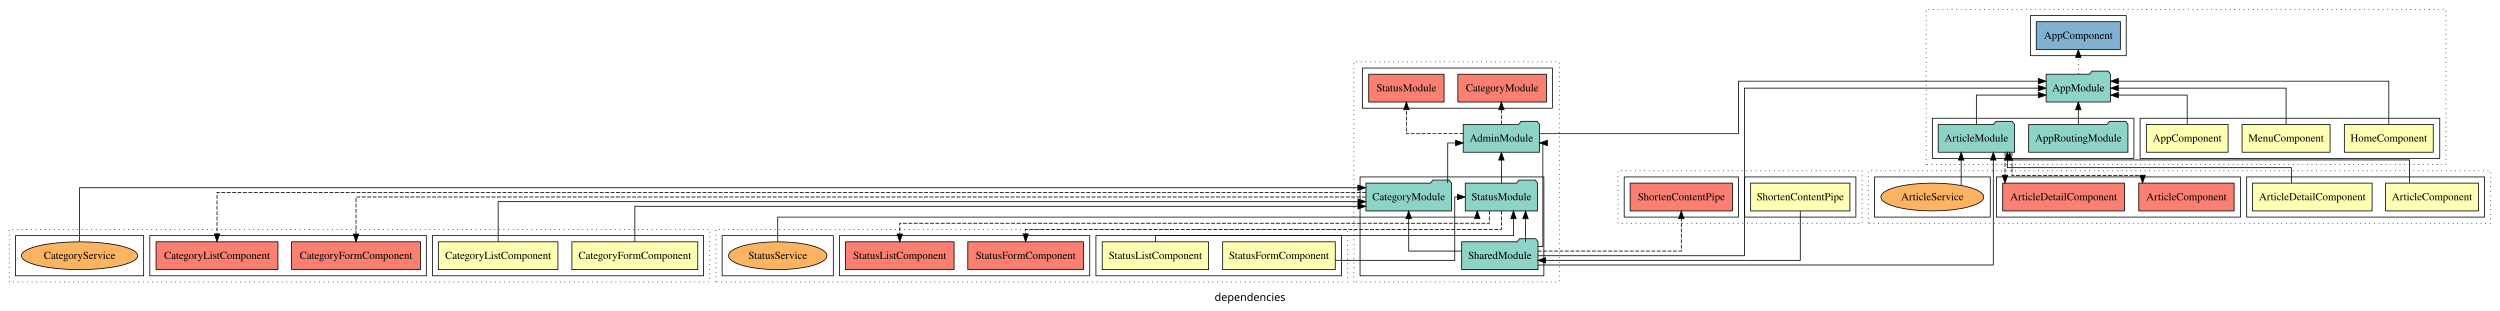
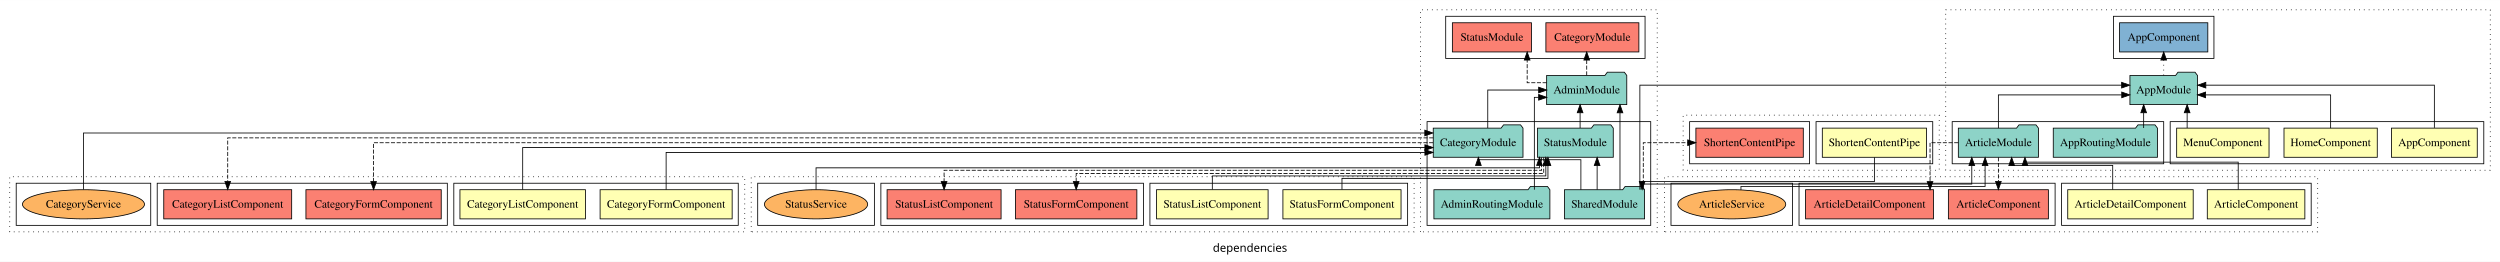
- <svg xmlns="http://www.w3.org/2000/svg" width="3237pt" height="402pt" viewBox="0.00 0.00 3237.00 401.80">
-   <g id="graph0" class="graph" transform="scale(1 1) rotate(0) translate(4 397.8)">
-     <polygon fill="white" stroke="transparent" points="-4,4 -4,-397.8 3233,-397.8 3233,4 -4,4" />
-     <text text-anchor="middle" x="1614.5" y="-8.2" font-family="sans-serif" font-size="14.00">dependencies</text>
+ <svg xmlns="http://www.w3.org/2000/svg" width="3085pt" height="323pt" viewBox="0.00 0.00 3085.00 322.80">
+   <g id="graph0" class="graph" transform="scale(1 1) rotate(0) translate(4 318.8)">
+     <polygon fill="white" stroke="transparent" points="-4,4 -4,-318.8 3081,-318.8 3081,4 -4,4" />
+     <text text-anchor="middle" x="1538.5" y="-8.2" font-family="sans-serif" font-size="14.00">dependencies</text>
    <g id="clust1" class="cluster">
-       <polygon fill="none" stroke="black" stroke-dasharray="1,5" points="1749,-32.8 1749,-317.8 2015,-317.8 2015,-32.8 1749,-32.8" />
+       <polygon fill="none" stroke="black" stroke-dasharray="1,5" points="1749,-32.8 1749,-306.8 2041,-306.8 2041,-32.8 1749,-32.8" />
    </g>
    <g id="clust3" class="cluster">
-       <polygon fill="none" stroke="black" points="1757,-40.8 1757,-168.8 1995,-168.8 1995,-40.8 1757,-40.8" />
+       <polygon fill="none" stroke="black" points="1757,-40.8 1757,-168.8 2033,-168.8 2033,-40.8 1757,-40.8" />
    </g>
    <g id="clust4" class="cluster">
-       <polygon fill="none" stroke="black" points="1760,-257.8 1760,-309.8 2006,-309.8 2006,-257.8 1760,-257.8" />
-     </g>
-     <g id="clust7" class="cluster">
-       <polygon fill="none" stroke="black" stroke-dasharray="1,5" points="2490,-184.8 2490,-385.8 3163,-385.8 3163,-184.8 2490,-184.8" />
-     </g>
-     <g id="clust8" class="cluster">
-       <polygon fill="none" stroke="black" points="2767,-192.8 2767,-244.8 3155,-244.8 3155,-192.8 2767,-192.8" />
-     </g>
-     <g id="clust12" class="cluster">
-       <polygon fill="none" stroke="black" points="2498,-192.8 2498,-244.8 2759,-244.8 2759,-192.8 2498,-192.8" />
+       <polygon fill="none" stroke="black" points="1780,-246.8 1780,-298.8 2026,-298.8 2026,-246.8 1780,-246.8" />
+     </g>
+     <g id="clust13" class="cluster">
+       <polygon fill="none" stroke="black" stroke-dasharray="1,5" points="2397,-108.8 2397,-306.8 3069,-306.8 3069,-108.8 2397,-108.8" />
    </g>
    <g id="clust14" class="cluster">
-       <polygon fill="none" stroke="black" points="2625,-325.8 2625,-377.8 2749,-377.8 2749,-325.8 2625,-325.8" />
-     </g>
-     <g id="clust22" class="cluster">
-       <polygon fill="none" stroke="black" stroke-dasharray="1,5" points="2415,-108.8 2415,-176.8 3221,-176.8 3221,-108.8 2415,-108.8" />
-     </g>
-     <g id="clust23" class="cluster">
-       <polygon fill="none" stroke="black" points="2905,-116.8 2905,-168.8 3213,-168.8 3213,-116.8 2905,-116.8" />
-     </g>
-     <g id="clust27" class="cluster">
-       <polygon fill="none" stroke="black" points="2581,-116.8 2581,-168.8 2897,-168.8 2897,-116.8 2581,-116.8" />
+       <polygon fill="none" stroke="black" points="2674,-116.8 2674,-168.8 3061,-168.8 3061,-116.8 2674,-116.8" />
+     </g>
+     <g id="clust18" class="cluster">
+       <polygon fill="none" stroke="black" points="2405,-116.8 2405,-168.8 2666,-168.8 2666,-116.8 2405,-116.8" />
+     </g>
+     <g id="clust20" class="cluster">
+       <polygon fill="none" stroke="black" points="2604,-246.8 2604,-298.8 2728,-298.8 2728,-246.8 2604,-246.8" />
+     </g>
+     <g id="clust28" class="cluster">
+       <polygon fill="none" stroke="black" stroke-dasharray="1,5" points="2050,-32.8 2050,-100.8 2856,-100.8 2856,-32.8 2050,-32.8" />
    </g>
    <g id="clust29" class="cluster">
-       <polygon fill="none" stroke="black" points="2423,-116.8 2423,-168.8 2573,-168.8 2573,-116.8 2423,-116.8" />
-     </g>
-     <g id="clust30" class="cluster">
+       <polygon fill="none" stroke="black" points="2540,-40.8 2540,-92.8 2848,-92.8 2848,-40.8 2540,-40.8" />
+     </g>
+     <g id="clust33" class="cluster">
+       <polygon fill="none" stroke="black" points="2216,-40.8 2216,-92.8 2532,-92.8 2532,-40.8 2216,-40.8" />
+     </g>
+     <g id="clust35" class="cluster">
+       <polygon fill="none" stroke="black" points="2058,-40.8 2058,-92.8 2208,-92.8 2208,-40.8 2058,-40.8" />
+     </g>
+     <g id="clust36" class="cluster">
      <polygon fill="none" stroke="black" stroke-dasharray="1,5" points="8,-32.8 8,-100.8 915,-100.8 915,-32.8 8,-32.8" />
    </g>
-     <g id="clust31" class="cluster">
+     <g id="clust37" class="cluster">
      <polygon fill="none" stroke="black" points="556,-40.8 556,-92.8 907,-92.8 907,-40.8 556,-40.8" />
    </g>
-     <g id="clust35" class="cluster">
+     <g id="clust41" class="cluster">
      <polygon fill="none" stroke="black" points="190,-40.8 190,-92.8 548,-92.8 548,-40.8 190,-40.8" />
    </g>
-     <g id="clust37" class="cluster">
+     <g id="clust43" class="cluster">
      <polygon fill="none" stroke="black" points="16,-40.8 16,-92.8 182,-92.8 182,-40.8 16,-40.8" />
    </g>
-     <g id="clust38" class="cluster">
-       <polygon fill="none" stroke="black" stroke-dasharray="1,5" points="2091,-108.8 2091,-176.8 2407,-176.8 2407,-108.8 2091,-108.8" />
-     </g>
-     <g id="clust39" class="cluster">
-       <polygon fill="none" stroke="black" points="2255,-116.8 2255,-168.8 2399,-168.8 2399,-116.8 2255,-116.8" />
-     </g>
-     <g id="clust42" class="cluster">
-       <polygon fill="none" stroke="black" points="2099,-116.8 2099,-168.8 2247,-168.8 2247,-116.8 2099,-116.8" />
+     <g id="clust44" class="cluster">
+       <polygon fill="none" stroke="black" stroke-dasharray="1,5" points="2073,-108.8 2073,-176.8 2389,-176.8 2389,-108.8 2073,-108.8" />
    </g>
    <g id="clust45" class="cluster">
+       <polygon fill="none" stroke="black" points="2237,-116.8 2237,-168.8 2381,-168.8 2381,-116.8 2237,-116.8" />
+     </g>
+     <g id="clust48" class="cluster">
+       <polygon fill="none" stroke="black" points="2081,-116.8 2081,-168.8 2229,-168.8 2229,-116.8 2081,-116.8" />
+     </g>
+     <g id="clust51" class="cluster">
      <polygon fill="none" stroke="black" stroke-dasharray="1,5" points="923,-32.8 923,-100.8 1741,-100.8 1741,-32.8 923,-32.8" />
    </g>
-     <g id="clust46" class="cluster">
+     <g id="clust52" class="cluster">
      <polygon fill="none" stroke="black" points="1415,-40.8 1415,-92.8 1733,-92.8 1733,-40.8 1415,-40.8" />
    </g>
-     <g id="clust50" class="cluster">
+     <g id="clust56" class="cluster">
      <polygon fill="none" stroke="black" points="1083,-40.8 1083,-92.8 1407,-92.8 1407,-40.8 1083,-40.8" />
    </g>
-     <g id="clust52" class="cluster">
+     <g id="clust58" class="cluster">
      <polygon fill="none" stroke="black" points="931,-40.8 931,-92.8 1075,-92.8 1075,-40.8 931,-40.8" />
    </g>
    <g id="node1" class="node">
+       <polygon fill="#8dd3c7" stroke="black" points="1908.56,-84.8 1905.56,-88.8 1884.56,-88.8 1881.56,-84.8 1765.44,-84.8 1765.44,-48.8 1908.56,-48.8 1908.56,-84.8" />
+       <text text-anchor="middle" x="1837" y="-62.6" font-family="Times,serif" font-size="14.00">AdminRoutingModule</text>
+     </g>
+     <g id="node5" class="node">
+       <polygon fill="#8dd3c7" stroke="black" points="2003.44,-225.8 2000.44,-229.8 1979.44,-229.8 1976.44,-225.8 1904.56,-225.8 1904.56,-189.8 2003.44,-189.8 2003.44,-225.8" />
+       <text text-anchor="middle" x="1954" y="-203.6" font-family="Times,serif" font-size="14.00">AdminModule</text>
+     </g>
+     <g id="edge1" class="edge">
+       <path fill="none" stroke="black" d="M1889.38,-84.88C1889.38,-121.03 1889.38,-198.8 1889.38,-198.8 1889.38,-198.8 1894.69,-198.8 1894.69,-198.8" />
+       <polygon fill="black" stroke="black" points="1894.69,-202.3 1904.69,-198.8 1894.69,-195.3 1894.69,-202.3" />
+     </g>
+     <g id="node2" class="node">
      <polygon fill="#8dd3c7" stroke="black" points="1875.37,-160.8 1872.37,-164.8 1851.37,-164.8 1848.37,-160.8 1764.63,-160.8 1764.63,-124.8 1875.37,-124.8 1875.37,-160.8" />
      <text text-anchor="middle" x="1820" y="-138.6" font-family="Times,serif" font-size="14.00">CategoryModule</text>
    </g>
-     <g id="node4" class="node">
-       <polygon fill="#8dd3c7" stroke="black" points="1989.44,-236.8 1986.44,-240.8 1965.44,-240.8 1962.44,-236.8 1890.56,-236.8 1890.56,-200.8 1989.44,-200.8 1989.44,-236.8" />
-       <text text-anchor="middle" x="1940" y="-214.6" font-family="Times,serif" font-size="14.00">AdminModule</text>
-     </g>
-     <g id="edge1" class="edge">
-       <path fill="none" stroke="black" d="M1870.53,-160.83C1870.53,-181.57 1870.53,-212.8 1870.53,-212.8 1870.53,-212.8 1880.63,-212.8 1880.63,-212.8" />
-       <polygon fill="black" stroke="black" points="1880.63,-216.3 1890.63,-212.8 1880.63,-209.3 1880.63,-216.3" />
-     </g>
-     <g id="node21" class="node">
+     <g id="edge2" class="edge">
+       <path fill="none" stroke="black" d="M1831.9,-160.91C1831.9,-180.14 1831.9,-207.8 1831.9,-207.8 1831.9,-207.8 1894.69,-207.8 1894.69,-207.8" />
+       <polygon fill="black" stroke="black" points="1894.69,-211.3 1904.69,-207.8 1894.69,-204.3 1894.69,-211.3" />
+     </g>
+     <g id="node22" class="node">
      <polygon fill="#fb8072" stroke="black" points="540.48,-84.8 373.52,-84.8 373.52,-48.8 540.48,-48.8 540.48,-84.8" />
      <text text-anchor="middle" x="457" y="-62.6" font-family="Times,serif" font-size="14.00">CategoryFormComponent </text>
    </g>
    <g id="edge23" class="edge">
      <path fill="none" stroke="black" stroke-dasharray="5,2" d="M1764.45,-142.8C1508.72,-142.8 457,-142.8 457,-142.8 457,-142.8 457,-94.81 457,-94.81" />
      <polygon fill="black" stroke="black" points="460.5,-94.81 457,-84.81 453.5,-94.81 460.5,-94.81" />
    </g>
-     <g id="node22" class="node">
+     <g id="node23" class="node">
      <polygon fill="#fb8072" stroke="black" points="355.93,-84.8 198.07,-84.8 198.07,-48.8 355.93,-48.8 355.93,-84.8" />
      <text text-anchor="middle" x="277" y="-62.6" font-family="Times,serif" font-size="14.00">CategoryListComponent </text>
    </g>
    <g id="edge24" class="edge">
      <path fill="none" stroke="black" stroke-dasharray="5,2" d="M1764.63,-148.8C1488.88,-148.8 277,-148.8 277,-148.8 277,-148.8 277,-95 277,-95" />
      <polygon fill="black" stroke="black" points="280.5,-95 277,-85 273.5,-95 280.5,-95" />
    </g>
-     <g id="node2" class="node">
-       <polygon fill="#8dd3c7" stroke="black" points="1987.42,-84.8 1984.42,-88.8 1963.42,-88.8 1960.42,-84.8 1888.58,-84.8 1888.58,-48.8 1987.42,-48.8 1987.42,-84.8" />
-       <text text-anchor="middle" x="1938" y="-62.6" font-family="Times,serif" font-size="14.00">SharedModule</text>
+     <g id="node3" class="node">
+       <polygon fill="#8dd3c7" stroke="black" points="2025.42,-84.8 2022.42,-88.8 2001.42,-88.8 1998.42,-84.8 1926.58,-84.8 1926.58,-48.8 2025.42,-48.8 2025.42,-84.8" />
+       <text text-anchor="middle" x="1976" y="-62.6" font-family="Times,serif" font-size="14.00">SharedModule</text>
    </g>
    <g id="edge22" class="edge">
-       <path fill="none" stroke="black" d="M1888.64,-72.8C1856.31,-72.8 1820,-72.8 1820,-72.8 1820,-72.8 1820,-114.77 1820,-114.77" />
-       <polygon fill="black" stroke="black" points="1816.5,-114.77 1820,-124.77 1823.5,-114.77 1816.5,-114.77" />
-     </g>
-     <g id="node3" class="node">
+       <path fill="none" stroke="black" d="M1946.82,-84.81C1946.82,-100.85 1946.82,-121.8 1946.82,-121.8 1946.82,-121.8 1820.33,-121.8 1820.33,-121.8 1820.33,-121.8 1820.33,-122.09 1820.33,-122.09" />
+       <polygon fill="black" stroke="black" points="1816.83,-114.72 1820.33,-124.72 1823.83,-114.72 1816.83,-114.72" />
+     </g>
+     <g id="node4" class="node">
      <polygon fill="#8dd3c7" stroke="black" points="1986.77,-160.8 1983.77,-164.8 1962.77,-164.8 1959.77,-160.8 1893.23,-160.8 1893.23,-124.8 1986.77,-124.8 1986.77,-160.8" />
      <text text-anchor="middle" x="1940" y="-138.6" font-family="Times,serif" font-size="14.00">StatusModule</text>
    </g>
    <g id="edge30" class="edge">
-       <path fill="none" stroke="black" d="M1971.26,-84.81C1971.26,-84.81 1971.26,-114.65 1971.26,-114.65" />
-       <polygon fill="black" stroke="black" points="1967.76,-114.65 1971.26,-124.65 1974.76,-114.65 1967.76,-114.65" />
-     </g>
-     <g id="edge2" class="edge">
-       <path fill="none" stroke="black" d="M1987.31,-78.8C1991.22,-78.8 1993.7,-78.8 1993.7,-78.8 1993.7,-78.8 1993.7,-212.8 1993.7,-212.8 1993.7,-212.8 1993.28,-212.8 1993.28,-212.8" />
-       <polygon fill="black" stroke="black" points="1999.49,-209.3 1989.49,-212.8 1999.49,-216.3 1999.49,-209.3" />
-     </g>
-     <g id="node10" class="node">
-       <polygon fill="#8dd3c7" stroke="black" points="2728.66,-301.8 2725.66,-305.8 2704.66,-305.8 2701.66,-301.8 2645.34,-301.8 2645.34,-265.8 2728.66,-265.8 2728.66,-301.8" />
-       <text text-anchor="middle" x="2687" y="-279.6" font-family="Times,serif" font-size="14.00">AppModule</text>
+       <path fill="none" stroke="black" d="M1966.85,-84.81C1966.85,-84.81 1966.85,-114.65 1966.85,-114.65" />
+       <polygon fill="black" stroke="black" points="1963.35,-114.65 1966.85,-124.65 1970.35,-114.65 1963.35,-114.65" />
+     </g>
+     <g id="edge3" class="edge">
+       <path fill="none" stroke="black" d="M1995.05,-84.94C1995.05,-84.94 1995.05,-179.73 1995.05,-179.73" />
+       <polygon fill="black" stroke="black" points="1991.55,-179.72 1995.05,-189.73 1998.55,-179.73 1991.55,-179.72" />
+     </g>
+     <g id="node11" class="node">
+       <polygon fill="#8dd3c7" stroke="black" points="2707.66,-225.8 2704.66,-229.8 2683.66,-229.8 2680.66,-225.8 2624.34,-225.8 2624.34,-189.8 2707.66,-189.8 2707.66,-225.8" />
+       <text text-anchor="middle" x="2666" y="-203.6" font-family="Times,serif" font-size="14.00">AppModule</text>
    </g>
    <g id="edge12" class="edge">
-       <path fill="none" stroke="black" d="M1987.5,-66.8C2076.59,-66.8 2254.79,-66.8 2254.79,-66.8 2254.79,-66.8 2254.79,-283.8 2254.79,-283.8 2254.79,-283.8 2635.17,-283.8 2635.17,-283.8" />
-       <polygon fill="black" stroke="black" points="2635.17,-287.3 2645.17,-283.8 2635.17,-280.3 2635.17,-287.3" />
-     </g>
-     <g id="node12" class="node">
-       <polygon fill="#8dd3c7" stroke="black" points="2604.42,-236.8 2601.42,-240.8 2580.42,-240.8 2577.42,-236.8 2505.58,-236.8 2505.58,-200.8 2604.42,-200.8 2604.42,-236.8" />
-       <text text-anchor="middle" x="2555" y="-214.6" font-family="Times,serif" font-size="14.00">ArticleModule</text>
+       <path fill="none" stroke="black" d="M2019.59,-84.83C2019.59,-124.08 2019.59,-213.8 2019.59,-213.8 2019.59,-213.8 2614.09,-213.8 2614.09,-213.8" />
+       <polygon fill="black" stroke="black" points="2614.09,-217.3 2624.09,-213.8 2614.09,-210.3 2614.09,-217.3" />
+     </g>
+     <g id="node13" class="node">
+       <polygon fill="#8dd3c7" stroke="black" points="2511.42,-160.8 2508.42,-164.8 2487.42,-164.8 2484.42,-160.8 2412.58,-160.8 2412.58,-124.8 2511.42,-124.8 2511.42,-160.8" />
+       <text text-anchor="middle" x="2462" y="-138.6" font-family="Times,serif" font-size="14.00">ArticleModule</text>
    </g>
    <g id="edge16" class="edge">
-       <path fill="none" stroke="black" d="M1987.34,-54.8C2137.2,-54.8 2576.92,-54.8 2576.92,-54.8 2576.92,-54.8 2576.92,-190.62 2576.92,-190.62" />
-       <polygon fill="black" stroke="black" points="2573.42,-190.62 2576.92,-200.62 2580.42,-190.62 2573.42,-190.62" />
-     </g>
-     <g id="node25" class="node">
-       <polygon fill="#fb8072" stroke="black" points="2239.27,-160.8 2106.73,-160.8 2106.73,-124.8 2239.27,-124.8 2239.27,-160.8" />
-       <text text-anchor="middle" x="2173" y="-138.6" font-family="Times,serif" font-size="14.00">ShortenContentPipe </text>
+       <path fill="none" stroke="black" d="M2020.99,-84.97C2020.99,-88.85 2020.99,-91.8 2020.99,-91.8 2020.99,-91.8 2429.19,-91.8 2429.19,-91.8 2429.19,-91.8 2429.19,-114.68 2429.19,-114.68" />
+       <polygon fill="black" stroke="black" points="2425.69,-114.68 2429.19,-124.68 2432.69,-114.68 2425.69,-114.68" />
+     </g>
+     <g id="node26" class="node">
+       <polygon fill="#fb8072" stroke="black" points="2221.27,-160.8 2088.73,-160.8 2088.73,-124.8 2221.27,-124.8 2221.27,-160.8" />
+       <text text-anchor="middle" x="2155" y="-138.6" font-family="Times,serif" font-size="14.00">ShortenContentPipe </text>
    </g>
    <g id="edge27" class="edge">
-       <path fill="none" stroke="black" stroke-dasharray="5,2" d="M1987.26,-72.8C2056.17,-72.8 2173,-72.8 2173,-72.8 2173,-72.8 2173,-114.77 2173,-114.77" />
-       <polygon fill="black" stroke="black" points="2169.5,-114.77 2173,-124.77 2176.5,-114.77 2169.5,-114.77" />
-     </g>
-     <g id="edge3" class="edge">
-       <path fill="none" stroke="black" d="M1940,-160.81C1940,-160.81 1940,-190.65 1940,-190.65" />
-       <polygon fill="black" stroke="black" points="1936.5,-190.65 1940,-200.65 1943.5,-190.65 1936.5,-190.65" />
-     </g>
-     <g id="node28" class="node">
+       <path fill="none" stroke="black" stroke-dasharray="5,2" d="M2023.81,-84.81C2023.81,-107.29 2023.81,-142.8 2023.81,-142.8 2023.81,-142.8 2078.63,-142.8 2078.63,-142.8" />
+       <polygon fill="black" stroke="black" points="2078.63,-146.3 2088.63,-142.8 2078.63,-139.3 2078.63,-146.3" />
+     </g>
+     <g id="edge4" class="edge">
+       <path fill="none" stroke="black" d="M1945.83,-160.91C1945.83,-160.91 1945.83,-179.79 1945.83,-179.79" />
+       <polygon fill="black" stroke="black" points="1942.33,-179.79 1945.83,-189.79 1949.33,-179.79 1942.33,-179.79" />
+     </g>
+     <g id="node29" class="node">
      <polygon fill="#fb8072" stroke="black" points="1398.89,-84.8 1249.11,-84.8 1249.11,-48.8 1398.89,-48.8 1398.89,-84.8" />
      <text text-anchor="middle" x="1324" y="-62.6" font-family="Times,serif" font-size="14.00">StatusFormComponent </text>
    </g>
    <g id="edge31" class="edge">
-       <path fill="none" stroke="black" stroke-dasharray="5,2" d="M1940,-124.74C1940,-113.36 1940,-100.8 1940,-100.8 1940,-100.8 1324,-100.8 1324,-100.8 1324,-100.8 1324,-94.99 1324,-94.99" />
-       <polygon fill="black" stroke="black" points="1327.5,-94.99 1324,-84.99 1320.5,-94.99 1327.5,-94.99" />
-     </g>
-     <g id="node29" class="node">
+       <path fill="none" stroke="black" stroke-dasharray="5,2" d="M1900.95,-124.69C1900.95,-114.9 1900.95,-104.8 1900.95,-104.8 1900.95,-104.8 1324,-104.8 1324,-104.8 1324,-104.8 1324,-94.91 1324,-94.91" />
+       <polygon fill="black" stroke="black" points="1327.5,-94.91 1324,-84.91 1320.5,-94.91 1327.5,-94.91" />
+     </g>
+     <g id="node30" class="node">
      <polygon fill="#fb8072" stroke="black" points="1231.33,-84.8 1090.67,-84.8 1090.67,-48.8 1231.33,-48.8 1231.33,-84.8" />
      <text text-anchor="middle" x="1161" y="-62.6" font-family="Times,serif" font-size="14.00">StatusListComponent </text>
    </g>
    <g id="edge32" class="edge">
-       <path fill="none" stroke="black" stroke-dasharray="5,2" d="M1924.37,-124.61C1924.37,-116.52 1924.37,-108.8 1924.37,-108.8 1924.37,-108.8 1161,-108.8 1161,-108.8 1161,-108.8 1161,-94.86 1161,-94.86" />
+       <path fill="none" stroke="black" stroke-dasharray="5,2" d="M1898.33,-124.61C1898.33,-116.52 1898.33,-108.8 1898.33,-108.8 1898.33,-108.8 1161,-108.8 1161,-108.8 1161,-108.8 1161,-94.86 1161,-94.86" />
      <polygon fill="black" stroke="black" points="1164.5,-94.86 1161,-84.86 1157.5,-94.86 1164.5,-94.86" />
    </g>
-     <g id="node5" class="node">
-       <polygon fill="#fb8072" stroke="black" points="1998.37,-301.8 1883.63,-301.8 1883.63,-265.8 1998.37,-265.8 1998.37,-301.8" />
-       <text text-anchor="middle" x="1941" y="-279.6" font-family="Times,serif" font-size="14.00">CategoryModule </text>
-     </g>
-     <g id="edge4" class="edge">
-       <path fill="none" stroke="black" stroke-dasharray="5,2" d="M1940,-236.91C1940,-236.91 1940,-255.79 1940,-255.79" />
-       <polygon fill="black" stroke="black" points="1936.5,-255.79 1940,-265.79 1943.5,-255.79 1936.5,-255.79" />
-     </g>
    <g id="node6" class="node">
-       <polygon fill="#fb8072" stroke="black" points="1865.77,-301.8 1768.23,-301.8 1768.23,-265.8 1865.77,-265.8 1865.77,-301.8" />
-       <text text-anchor="middle" x="1817" y="-279.6" font-family="Times,serif" font-size="14.00">StatusModule </text>
+       <polygon fill="#fb8072" stroke="black" points="2018.37,-290.8 1903.63,-290.8 1903.63,-254.8 2018.37,-254.8 2018.37,-290.8" />
+       <text text-anchor="middle" x="1961" y="-268.6" font-family="Times,serif" font-size="14.00">CategoryModule </text>
    </g>
    <g id="edge5" class="edge">
-       <path fill="none" stroke="black" stroke-dasharray="5,2" d="M1890.68,-224.8C1856.46,-224.8 1817,-224.8 1817,-224.8 1817,-224.8 1817,-255.78 1817,-255.78" />
-       <polygon fill="black" stroke="black" points="1813.5,-255.78 1817,-265.78 1820.5,-255.78 1813.5,-255.78" />
+       <path fill="none" stroke="black" stroke-dasharray="5,2" d="M1954,-225.91C1954,-225.91 1954,-244.79 1954,-244.79" />
+       <polygon fill="black" stroke="black" points="1950.5,-244.79 1954,-254.79 1957.5,-244.79 1950.5,-244.79" />
+     </g>
+     <g id="node7" class="node">
+       <polygon fill="#fb8072" stroke="black" points="1885.77,-290.8 1788.23,-290.8 1788.23,-254.8 1885.77,-254.8 1885.77,-290.8" />
+       <text text-anchor="middle" x="1837" y="-268.6" font-family="Times,serif" font-size="14.00">StatusModule </text>
+     </g>
+     <g id="edge6" class="edge">
+       <path fill="none" stroke="black" stroke-dasharray="5,2" d="M1904.59,-216.8C1891.3,-216.8 1880.53,-216.8 1880.53,-216.8 1880.53,-216.8 1880.53,-244.77 1880.53,-244.77" />
+       <polygon fill="black" stroke="black" points="1877.03,-244.77 1880.53,-254.77 1884.03,-244.77 1877.03,-244.77" />
+     </g>
+     <g id="node8" class="node">
+       <polygon fill="#ffffb3" stroke="black" points="3052.94,-160.8 2947.06,-160.8 2947.06,-124.8 3052.94,-124.8 3052.94,-160.8" />
+       <text text-anchor="middle" x="3000" y="-138.6" font-family="Times,serif" font-size="14.00">AppComponent</text>
+     </g>
+     <g id="edge7" class="edge">
+       <path fill="none" stroke="black" d="M3000,-161.08C3000,-182.12 3000,-213.8 3000,-213.8 3000,-213.8 2717.96,-213.8 2717.96,-213.8" />
+       <polygon fill="black" stroke="black" points="2717.96,-210.3 2707.96,-213.8 2717.96,-217.3 2717.96,-210.3" />
+     </g>
+     <g id="node9" class="node">
+       <polygon fill="#ffffb3" stroke="black" points="2929.55,-160.8 2814.45,-160.8 2814.45,-124.8 2929.55,-124.8 2929.55,-160.8" />
+       <text text-anchor="middle" x="2872" y="-138.6" font-family="Times,serif" font-size="14.00">HomeComponent</text>
+     </g>
+     <g id="edge8" class="edge">
+       <path fill="none" stroke="black" d="M2872,-160.82C2872,-178.17 2872,-201.8 2872,-201.8 2872,-201.8 2717.69,-201.8 2717.69,-201.8" />
+       <polygon fill="black" stroke="black" points="2717.69,-198.3 2707.69,-201.8 2717.69,-205.3 2717.69,-198.3" />
+     </g>
+     <g id="node10" class="node">
+       <polygon fill="#ffffb3" stroke="black" points="2795.99,-160.8 2682.01,-160.8 2682.01,-124.8 2795.99,-124.8 2795.99,-160.8" />
+       <text text-anchor="middle" x="2739" y="-138.6" font-family="Times,serif" font-size="14.00">MenuComponent</text>
    </g>
    <g id="edge9" class="edge">
-       <path fill="none" stroke="black" d="M1989.32,-224.8C2076.09,-224.8 2246.96,-224.8 2246.96,-224.8 2246.96,-224.8 2246.96,-292.8 2246.96,-292.8 2246.96,-292.8 2635.21,-292.8 2635.21,-292.8" />
-       <polygon fill="black" stroke="black" points="2635.21,-296.3 2645.21,-292.8 2635.21,-289.3 2635.21,-296.3" />
-     </g>
-     <g id="node7" class="node">
-       <polygon fill="#ffffb3" stroke="black" points="2880.94,-236.8 2775.06,-236.8 2775.06,-200.8 2880.94,-200.8 2880.94,-236.8" />
-       <text text-anchor="middle" x="2828" y="-214.6" font-family="Times,serif" font-size="14.00">AppComponent</text>
-     </g>
-     <g id="edge6" class="edge">
-       <path fill="none" stroke="black" d="M2828,-236.83C2828,-253.2 2828,-274.8 2828,-274.8 2828,-274.8 2738.92,-274.8 2738.92,-274.8" />
-       <polygon fill="black" stroke="black" points="2738.92,-271.3 2728.92,-274.8 2738.92,-278.3 2738.92,-271.3" />
-     </g>
-     <g id="node8" class="node">
-       <polygon fill="#ffffb3" stroke="black" points="3146.55,-236.8 3031.45,-236.8 3031.45,-200.8 3146.55,-200.8 3146.55,-236.8" />
-       <text text-anchor="middle" x="3089" y="-214.6" font-family="Times,serif" font-size="14.00">HomeComponent</text>
-     </g>
-     <g id="edge7" class="edge">
-       <path fill="none" stroke="black" d="M3089,-237.09C3089,-259.01 3089,-292.8 3089,-292.8 3089,-292.8 2738.88,-292.8 2738.88,-292.8" />
-       <polygon fill="black" stroke="black" points="2738.88,-289.3 2728.88,-292.8 2738.88,-296.3 2738.88,-289.3" />
-     </g>
-     <g id="node9" class="node">
-       <polygon fill="#ffffb3" stroke="black" points="3012.99,-236.8 2899.01,-236.8 2899.01,-200.8 3012.99,-200.8 3012.99,-236.8" />
-       <text text-anchor="middle" x="2956" y="-214.6" font-family="Times,serif" font-size="14.00">MenuComponent</text>
-     </g>
-     <g id="edge8" class="edge">
-       <path fill="none" stroke="black" d="M2956,-236.91C2956,-256.14 2956,-283.8 2956,-283.8 2956,-283.8 2738.74,-283.8 2738.74,-283.8" />
-       <polygon fill="black" stroke="black" points="2738.74,-280.3 2728.74,-283.8 2738.74,-287.3 2738.74,-280.3" />
-     </g>
-     <g id="node13" class="node">
-       <polygon fill="#80b1d3" stroke="black" points="2741.44,-369.8 2632.56,-369.8 2632.56,-333.8 2741.44,-333.8 2741.44,-369.8" />
-       <text text-anchor="middle" x="2687" y="-347.6" font-family="Times,serif" font-size="14.00">AppComponent </text>
+       <path fill="none" stroke="black" d="M2694.92,-160.91C2694.92,-160.91 2694.92,-179.79 2694.92,-179.79" />
+       <polygon fill="black" stroke="black" points="2691.42,-179.79 2694.92,-189.79 2698.42,-179.79 2691.42,-179.79" />
+     </g>
+     <g id="node14" class="node">
+       <polygon fill="#80b1d3" stroke="black" points="2720.44,-290.8 2611.56,-290.8 2611.56,-254.8 2720.44,-254.8 2720.44,-290.8" />
+       <text text-anchor="middle" x="2666" y="-268.6" font-family="Times,serif" font-size="14.00">AppComponent </text>
    </g>
    <g id="edge13" class="edge">
-       <path fill="none" stroke="black" stroke-dasharray="1,5" d="M2687,-302.02C2687,-302.02 2687,-323.53 2687,-323.53" />
-       <polygon fill="black" stroke="black" points="2683.5,-323.53 2687,-333.53 2690.5,-323.53 2683.5,-323.53" />
-     </g>
-     <g id="node11" class="node">
-       <polygon fill="#8dd3c7" stroke="black" points="2751.27,-236.8 2748.27,-240.8 2727.27,-240.8 2724.27,-236.8 2622.73,-236.8 2622.73,-200.8 2751.27,-200.8 2751.27,-236.8" />
-       <text text-anchor="middle" x="2687" y="-214.6" font-family="Times,serif" font-size="14.00">AppRoutingModule</text>
+       <path fill="none" stroke="black" stroke-dasharray="1,5" d="M2666,-225.91C2666,-225.91 2666,-244.79 2666,-244.79" />
+       <polygon fill="black" stroke="black" points="2662.5,-244.79 2666,-254.79 2669.5,-244.79 2662.5,-244.79" />
+     </g>
+     <g id="node12" class="node">
+       <polygon fill="#8dd3c7" stroke="black" points="2658.27,-160.8 2655.27,-164.8 2634.27,-164.8 2631.27,-160.8 2529.73,-160.8 2529.73,-124.8 2658.27,-124.8 2658.27,-160.8" />
+       <text text-anchor="middle" x="2594" y="-138.6" font-family="Times,serif" font-size="14.00">AppRoutingModule</text>
    </g>
    <g id="edge10" class="edge">
-       <path fill="none" stroke="black" d="M2687,-236.91C2687,-236.91 2687,-255.79 2687,-255.79" />
-       <polygon fill="black" stroke="black" points="2683.5,-255.79 2687,-265.79 2690.5,-255.79 2683.5,-255.79" />
+       <path fill="none" stroke="black" d="M2641.28,-160.91C2641.28,-160.91 2641.28,-179.79 2641.28,-179.79" />
+       <polygon fill="black" stroke="black" points="2637.78,-179.79 2641.28,-189.79 2644.78,-179.79 2637.78,-179.79" />
    </g>
    <g id="edge11" class="edge">
-       <path fill="none" stroke="black" d="M2555,-236.83C2555,-253.2 2555,-274.8 2555,-274.8 2555,-274.8 2635.23,-274.8 2635.23,-274.8" />
-       <polygon fill="black" stroke="black" points="2635.23,-278.3 2645.23,-274.8 2635.23,-271.3 2635.23,-278.3" />
+       <path fill="none" stroke="black" d="M2462,-160.82C2462,-178.17 2462,-201.8 2462,-201.8 2462,-201.8 2614.23,-201.8 2614.23,-201.8" />
+       <polygon fill="black" stroke="black" points="2614.23,-205.3 2624.23,-201.8 2614.23,-198.3 2614.23,-205.3" />
+     </g>
+     <g id="node17" class="node">
+       <polygon fill="#fb8072" stroke="black" points="2523.7,-84.8 2400.3,-84.8 2400.3,-48.8 2523.7,-48.8 2523.7,-84.8" />
+       <text text-anchor="middle" x="2462" y="-62.6" font-family="Times,serif" font-size="14.00">ArticleComponent </text>
+     </g>
+     <g id="edge17" class="edge">
+       <path fill="none" stroke="black" stroke-dasharray="5,2" d="M2462,-124.79C2462,-124.79 2462,-94.95 2462,-94.95" />
+       <polygon fill="black" stroke="black" points="2465.5,-94.95 2462,-84.95 2458.5,-94.95 2465.5,-94.95" />
+     </g>
+     <g id="node18" class="node">
+       <polygon fill="#fb8072" stroke="black" points="2381.91,-84.8 2224.09,-84.8 2224.09,-48.8 2381.91,-48.8 2381.91,-84.8" />
+       <text text-anchor="middle" x="2303" y="-62.6" font-family="Times,serif" font-size="14.00">ArticleDetailComponent </text>
+     </g>
+     <g id="edge18" class="edge">
+       <path fill="none" stroke="black" stroke-dasharray="5,2" d="M2412.46,-142.8C2394.1,-142.8 2377.67,-142.8 2377.67,-142.8 2377.67,-142.8 2377.67,-94.81 2377.67,-94.81" />
+       <polygon fill="black" stroke="black" points="2381.17,-94.81 2377.67,-84.81 2374.17,-94.81 2381.17,-94.81" />
+     </g>
+     <g id="node15" class="node">
+       <polygon fill="#ffffb3" stroke="black" points="2840.2,-84.8 2719.8,-84.8 2719.8,-48.8 2840.2,-48.8 2840.2,-84.8" />
+       <text text-anchor="middle" x="2780" y="-62.6" font-family="Times,serif" font-size="14.00">ArticleComponent</text>
+     </g>
+     <g id="edge14" class="edge">
+       <path fill="none" stroke="black" d="M2757.95,-84.99C2757.95,-99.98 2757.95,-118.8 2757.95,-118.8 2757.95,-118.8 2494.81,-118.8 2494.81,-118.8 2494.81,-118.8 2494.81,-119.38 2494.81,-119.38" />
+       <polygon fill="black" stroke="black" points="2491.31,-114.61 2494.81,-124.61 2498.31,-114.61 2491.31,-114.61" />
    </g>
    <g id="node16" class="node">
-       <polygon fill="#fb8072" stroke="black" points="2888.7,-160.8 2765.3,-160.8 2765.3,-124.8 2888.7,-124.8 2888.7,-160.8" />
-       <text text-anchor="middle" x="2827" y="-138.6" font-family="Times,serif" font-size="14.00">ArticleComponent </text>
-     </g>
-     <g id="edge17" class="edge">
-       <path fill="none" stroke="black" stroke-dasharray="5,2" d="M2601.18,-200.65C2601.18,-187.06 2601.18,-170.8 2601.18,-170.8 2601.18,-170.8 2770.22,-170.8 2770.22,-170.8 2770.22,-170.8 2770.22,-169.82 2770.22,-169.82" />
-       <polygon fill="black" stroke="black" points="2773.72,-171.01 2770.22,-161.01 2766.72,-171.01 2773.72,-171.01" />
-     </g>
-     <g id="node17" class="node">
-       <polygon fill="#fb8072" stroke="black" points="2746.91,-160.8 2589.09,-160.8 2589.09,-124.8 2746.91,-124.8 2746.91,-160.8" />
-       <text text-anchor="middle" x="2668" y="-138.6" font-family="Times,serif" font-size="14.00">ArticleDetailComponent </text>
-     </g>
-     <g id="edge18" class="edge">
-       <path fill="none" stroke="black" stroke-dasharray="5,2" d="M2592.08,-200.79C2592.08,-200.79 2592.08,-170.95 2592.08,-170.95" />
-       <polygon fill="black" stroke="black" points="2595.58,-170.95 2592.08,-160.95 2588.58,-170.95 2595.58,-170.95" />
-     </g>
-     <g id="node14" class="node">
-       <polygon fill="#ffffb3" stroke="black" points="3205.2,-160.8 3084.8,-160.8 3084.8,-124.8 3205.2,-124.8 3205.2,-160.8" />
-       <text text-anchor="middle" x="3145" y="-138.6" font-family="Times,serif" font-size="14.00">ArticleComponent</text>
-     </g>
-     <g id="edge14" class="edge">
-       <path fill="none" stroke="black" d="M3115.84,-160.95C3115.84,-174.54 3115.84,-190.8 3115.84,-190.8 3115.84,-190.8 2598.14,-190.8 2598.14,-190.8 2598.14,-190.8 2598.14,-191.78 2598.14,-191.78" />
-       <polygon fill="black" stroke="black" points="2594.64,-190.59 2598.14,-200.59 2601.64,-190.59 2594.64,-190.59" />
-     </g>
-     <g id="node15" class="node">
-       <polygon fill="#ffffb3" stroke="black" points="3067.41,-160.8 2912.59,-160.8 2912.59,-124.8 3067.41,-124.8 3067.41,-160.8" />
-       <text text-anchor="middle" x="2990" y="-138.6" font-family="Times,serif" font-size="14.00">ArticleDetailComponent</text>
+       <polygon fill="#ffffb3" stroke="black" points="2702.41,-84.8 2547.59,-84.8 2547.59,-48.8 2702.41,-48.8 2702.41,-84.8" />
+       <text text-anchor="middle" x="2625" y="-62.6" font-family="Times,serif" font-size="14.00">ArticleDetailComponent</text>
    </g>
    <g id="edge15" class="edge">
-       <path fill="none" stroke="black" d="M2962.9,-160.91C2962.9,-170.7 2962.9,-180.8 2962.9,-180.8 2962.9,-180.8 2595.11,-180.8 2595.11,-180.8 2595.11,-180.8 2595.11,-190.69 2595.11,-190.69" />
-       <polygon fill="black" stroke="black" points="2591.61,-190.69 2595.11,-200.69 2598.61,-190.69 2591.61,-190.69" />
-     </g>
-     <g id="node18" class="node">
-       <ellipse fill="#fdb462" stroke="black" cx="2498" cy="-142.8" rx="66.61" ry="18" />
-       <text text-anchor="middle" x="2498" y="-138.6" font-family="Times,serif" font-size="14.00">ArticleService</text>
+       <path fill="none" stroke="black" d="M2603.09,-84.95C2603.09,-98.54 2603.09,-114.8 2603.09,-114.8 2603.09,-114.8 2478.4,-114.8 2478.4,-114.8 2478.4,-114.8 2478.4,-115.78 2478.4,-115.78" />
+       <polygon fill="black" stroke="black" points="2474.9,-114.59 2478.4,-124.59 2481.9,-114.59 2474.9,-114.59" />
+     </g>
+     <g id="node19" class="node">
+       <ellipse fill="#fdb462" stroke="black" cx="2133" cy="-66.8" rx="66.61" ry="18" />
+       <text text-anchor="middle" x="2133" y="-62.6" font-family="Times,serif" font-size="14.00">ArticleService</text>
    </g>
    <g id="edge19" class="edge">
-       <path fill="none" stroke="black" d="M2535.3,-157.82C2535.3,-157.82 2535.3,-190.6 2535.3,-190.6" />
-       <polygon fill="black" stroke="black" points="2531.8,-190.6 2535.3,-200.6 2538.8,-190.6 2531.8,-190.6" />
-     </g>
-     <g id="node19" class="node">
+       <path fill="none" stroke="black" d="M2144.33,-84.56C2144.33,-87.06 2144.33,-88.8 2144.33,-88.8 2144.33,-88.8 2445.6,-88.8 2445.6,-88.8 2445.6,-88.8 2445.6,-114.52 2445.6,-114.52" />
+       <polygon fill="black" stroke="black" points="2442.1,-114.52 2445.6,-124.52 2449.1,-114.52 2442.1,-114.52" />
+     </g>
+     <g id="node20" class="node">
      <polygon fill="#ffffb3" stroke="black" points="899.48,-84.8 736.52,-84.8 736.52,-48.8 899.48,-48.8 899.48,-84.8" />
      <text text-anchor="middle" x="818" y="-62.6" font-family="Times,serif" font-size="14.00">CategoryFormComponent</text>
    </g>
    <g id="edge20" class="edge">
      <path fill="none" stroke="black" d="M818,-84.97C818,-103.89 818,-130.8 818,-130.8 818,-130.8 1754.34,-130.8 1754.34,-130.8" />
      <polygon fill="black" stroke="black" points="1754.34,-134.3 1764.34,-130.8 1754.34,-127.3 1754.34,-134.3" />
    </g>
-     <g id="node20" class="node">
+     <g id="node21" class="node">
      <polygon fill="#ffffb3" stroke="black" points="718.43,-84.8 563.57,-84.8 563.57,-48.8 718.43,-48.8 718.43,-84.8" />
      <text text-anchor="middle" x="641" y="-62.6" font-family="Times,serif" font-size="14.00">CategoryListComponent</text>
    </g>
    <g id="edge21" class="edge">
      <path fill="none" stroke="black" d="M641,-84.83C641,-105.57 641,-136.8 641,-136.8 641,-136.8 1754.32,-136.8 1754.32,-136.8" />
      <polygon fill="black" stroke="black" points="1754.32,-140.3 1764.32,-136.8 1754.32,-133.3 1754.32,-140.3" />
    </g>
-     <g id="node23" class="node">
+     <g id="node24" class="node">
      <ellipse fill="#fdb462" stroke="black" cx="99" cy="-66.8" rx="75.28" ry="18" />
      <text text-anchor="middle" x="99" y="-62.6" font-family="Times,serif" font-size="14.00">CategoryService</text>
    </g>
    <g id="edge25" class="edge">
      <path fill="none" stroke="black" d="M99,-85.03C99,-110.81 99,-154.8 99,-154.8 99,-154.8 1754.2,-154.8 1754.2,-154.8" />
      <polygon fill="black" stroke="black" points="1754.2,-158.3 1764.2,-154.8 1754.2,-151.3 1754.2,-158.3" />
    </g>
-     <g id="node24" class="node">
-       <polygon fill="#ffffb3" stroke="black" points="2391.27,-160.8 2262.73,-160.8 2262.73,-124.8 2391.27,-124.8 2391.27,-160.8" />
-       <text text-anchor="middle" x="2327" y="-138.6" font-family="Times,serif" font-size="14.00">ShortenContentPipe</text>
+     <g id="node25" class="node">
+       <polygon fill="#ffffb3" stroke="black" points="2373.27,-160.8 2244.73,-160.8 2244.73,-124.8 2373.27,-124.8 2373.27,-160.8" />
+       <text text-anchor="middle" x="2309" y="-138.6" font-family="Times,serif" font-size="14.00">ShortenContentPipe</text>
    </g>
    <g id="edge26" class="edge">
-       <path fill="none" stroke="black" d="M2327,-124.6C2327,-100.44 2327,-60.8 2327,-60.8 2327,-60.8 1997.27,-60.8 1997.27,-60.8" />
-       <polygon fill="black" stroke="black" points="1997.27,-57.3 1987.27,-60.8 1997.27,-64.3 1997.27,-57.3" />
-     </g>
-     <g id="node26" class="node">
+       <path fill="none" stroke="black" d="M2309,-124.65C2309,-111.06 2309,-94.8 2309,-94.8 2309,-94.8 2022.4,-94.8 2022.4,-94.8 2022.4,-94.8 2022.4,-93.82 2022.4,-93.82" />
+       <polygon fill="black" stroke="black" points="2025.9,-95.01 2022.4,-85.01 2018.9,-95.01 2025.9,-95.01" />
+     </g>
+     <g id="node27" class="node">
      <polygon fill="#ffffb3" stroke="black" points="1724.89,-84.8 1579.11,-84.8 1579.11,-48.8 1724.89,-48.8 1724.89,-84.8" />
      <text text-anchor="middle" x="1652" y="-62.6" font-family="Times,serif" font-size="14.00">StatusFormComponent</text>
    </g>
    <g id="edge28" class="edge">
-       <path fill="none" stroke="black" d="M1724.96,-60.8C1791.54,-60.8 1879.62,-60.8 1879.62,-60.8 1879.62,-60.8 1879.62,-142.8 1879.62,-142.8 1879.62,-142.8 1883.02,-142.8 1883.02,-142.8" />
-       <polygon fill="black" stroke="black" points="1883.02,-146.3 1893.02,-142.8 1883.02,-139.3 1883.02,-146.3" />
-     </g>
-     <g id="node27" class="node">
+       <path fill="none" stroke="black" d="M1652,-85.04C1652,-92.23 1652,-98.8 1652,-98.8 1652,-98.8 1906.17,-98.8 1906.17,-98.8 1906.17,-98.8 1906.17,-114.65 1906.17,-114.65" />
+       <polygon fill="black" stroke="black" points="1902.67,-114.65 1906.17,-124.65 1909.67,-114.65 1902.67,-114.65" />
+     </g>
+     <g id="node28" class="node">
      <polygon fill="#ffffb3" stroke="black" points="1560.83,-84.8 1423.17,-84.8 1423.17,-48.8 1560.83,-48.8 1560.83,-84.8" />
      <text text-anchor="middle" x="1492" y="-62.6" font-family="Times,serif" font-size="14.00">StatusListComponent</text>
    </g>
    <g id="edge29" class="edge">
-       <path fill="none" stroke="black" d="M1492,-84.86C1492,-89.29 1492,-92.8 1492,-92.8 1492,-92.8 1955.63,-92.8 1955.63,-92.8 1955.63,-92.8 1955.63,-114.75 1955.63,-114.75" />
-       <polygon fill="black" stroke="black" points="1952.13,-114.75 1955.63,-124.75 1959.13,-114.75 1952.13,-114.75" />
-     </g>
-     <g id="node30" class="node">
+       <path fill="none" stroke="black" d="M1492,-85.12C1492,-93.59 1492,-101.8 1492,-101.8 1492,-101.8 1903.56,-101.8 1903.56,-101.8 1903.56,-101.8 1903.56,-114.7 1903.56,-114.7" />
+       <polygon fill="black" stroke="black" points="1900.06,-114.7 1903.56,-124.7 1907.06,-114.7 1900.06,-114.7" />
+     </g>
+     <g id="node31" class="node">
      <ellipse fill="#fdb462" stroke="black" cx="1003" cy="-66.8" rx="63.7" ry="18" />
      <text text-anchor="middle" x="1003" y="-62.6" font-family="Times,serif" font-size="14.00">StatusService</text>
    </g>
    <g id="edge33" class="edge">
-       <path fill="none" stroke="black" d="M1003,-84.85C1003,-99.17 1003,-116.8 1003,-116.8 1003,-116.8 1908.74,-116.8 1908.74,-116.8 1908.74,-116.8 1908.74,-117.59 1908.74,-117.59" />
-       <polygon fill="black" stroke="black" points="1905.24,-114.74 1908.74,-124.74 1912.24,-114.74 1905.24,-114.74" />
+       <path fill="none" stroke="black" d="M1003,-84.84C1003,-97.36 1003,-111.8 1003,-111.8 1003,-111.8 1895.72,-111.8 1895.72,-111.8 1895.72,-111.8 1895.72,-114.77 1895.72,-114.77" />
+       <polygon fill="black" stroke="black" points="1892.22,-114.77 1895.72,-124.77 1899.22,-114.77 1892.22,-114.77" />
    </g>
  </g>
</svg>
